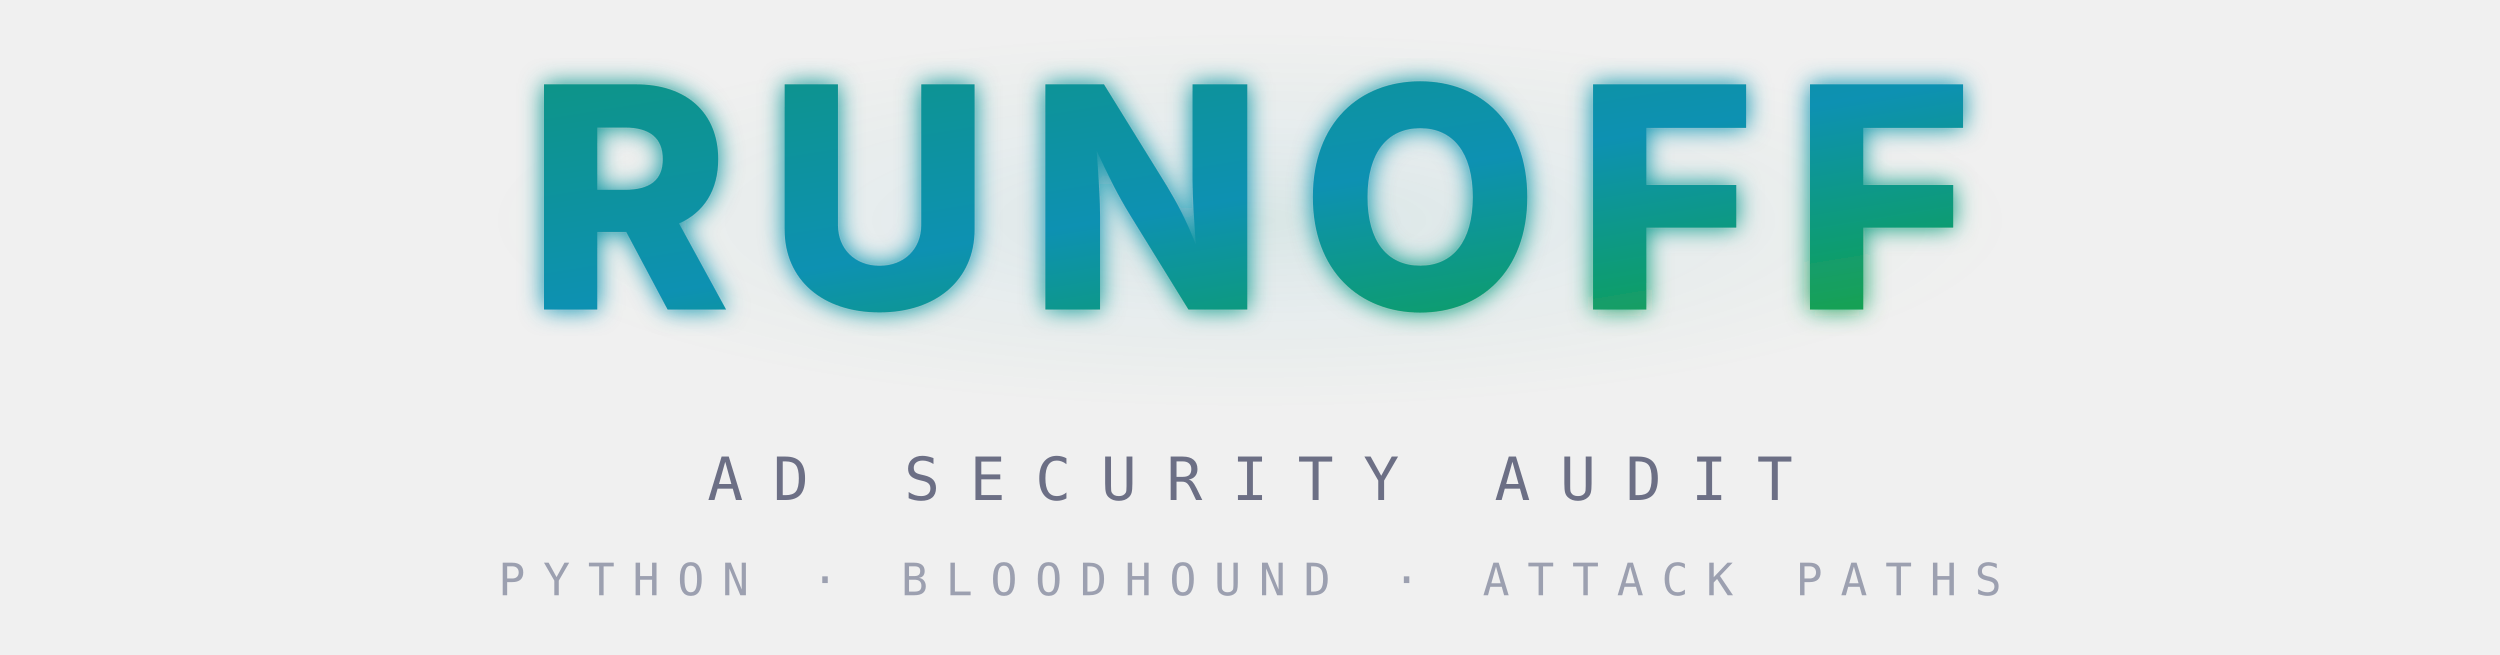
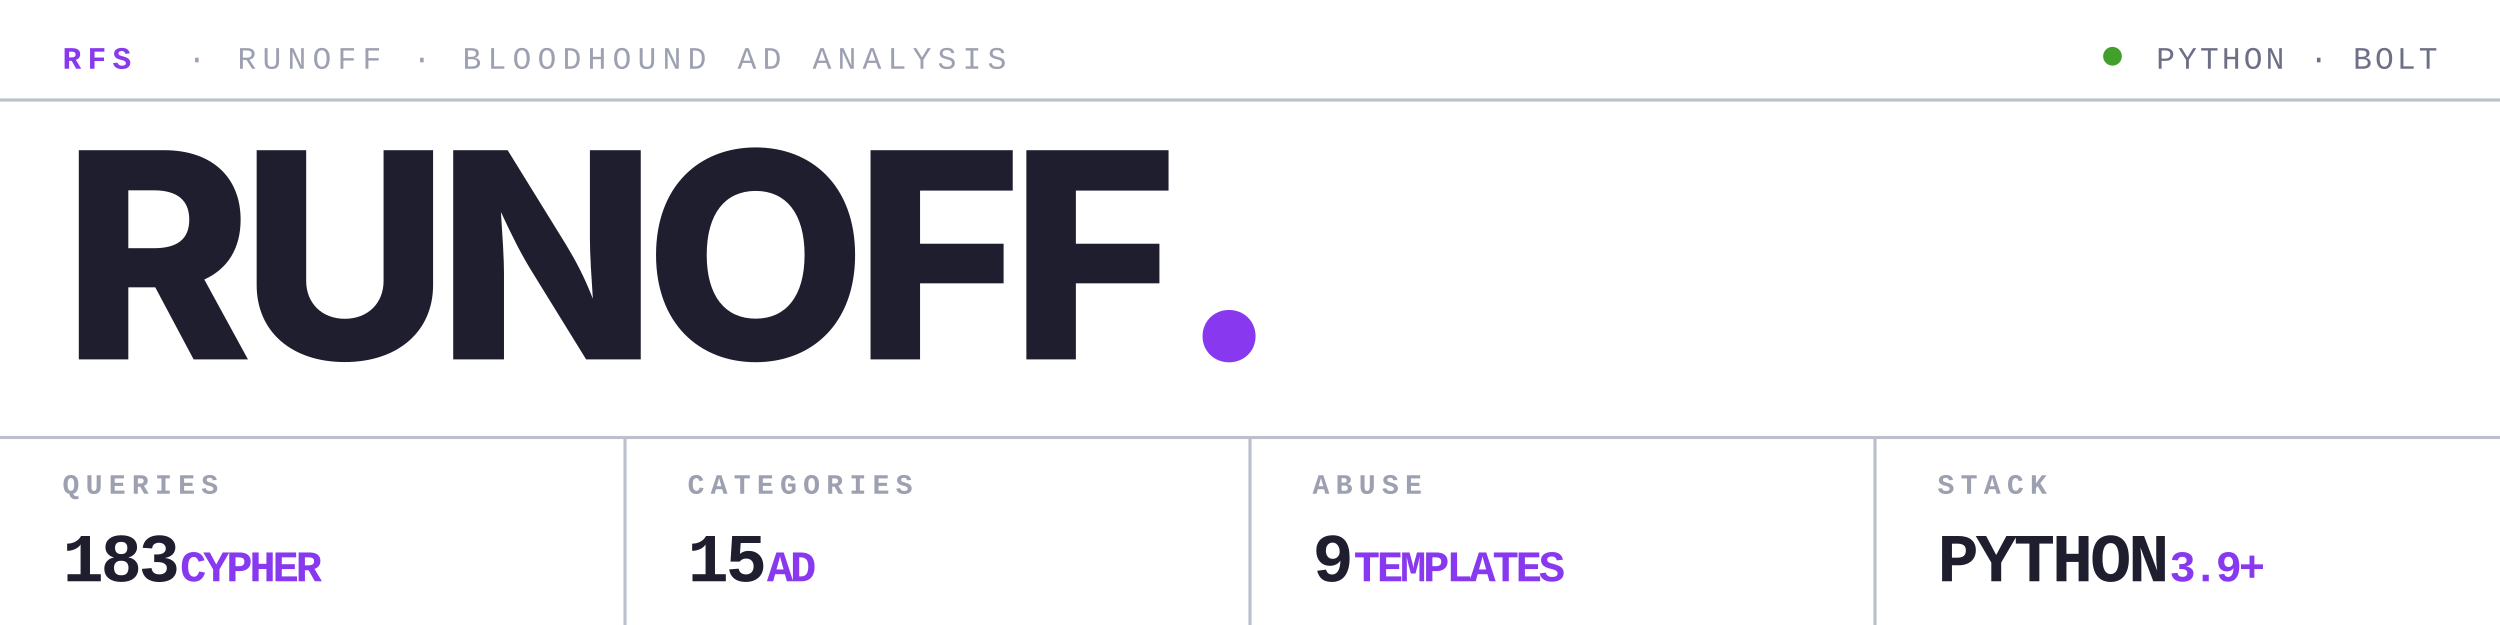
- <svg xmlns="http://www.w3.org/2000/svg" viewBox="0 0 420 110" fill="none">
-   <defs>
-     <linearGradient id="grad" x1="0%" y1="0%" x2="100%" y2="100%">
-       <stop offset="0%" stop-color="#0d9488" />
-       <stop offset="50%" stop-color="#0891b2" />
-       <stop offset="100%" stop-color="#16a34a" />
-     </linearGradient>
-     <radialGradient id="glow" cx="50%" cy="40%" r="40%">
-       <stop offset="0%" stop-color="#0d9488" stop-opacity="0.1" />
-       <stop offset="50%" stop-color="#0891b2" stop-opacity="0.04" />
-       <stop offset="100%" stop-color="#16a34a" stop-opacity="0" />
-     </radialGradient>
-     <filter id="textglow">
-       <feGaussianBlur in="SourceGraphic" stdDeviation="2" result="blur" />
-       <feComposite in="SourceGraphic" in2="blur" operator="over" />
-     </filter>
-   </defs>
-   <ellipse cx="210" cy="45" rx="160" ry="40" fill="url(#glow)" />
-   <text x="210" y="52" text-anchor="middle" font-family="'Inter', 'SF Pro Display', 'Segoe UI', 'Helvetica Neue', Arial, sans-serif" font-size="52" font-weight="800" fill="url(#grad)" letter-spacing="6" filter="url(#textglow)">RUNOFF</text>
-   <line x1="125" y1="68" x2="295" y2="68" stroke="url(#grad)" stroke-width="0.6" opacity="0.2" />
-   <text x="210" y="84" text-anchor="middle" font-family="'JetBrains Mono', 'SF Mono', 'Fira Code', 'Cascadia Code', monospace" font-size="10" font-weight="400" fill="#6c6f85" letter-spacing="5">AD SECURITY AUDIT</text>
-   <text x="210" y="100" text-anchor="middle" font-family="'JetBrains Mono', 'SF Mono', 'Fira Code', monospace" font-size="7.5" font-weight="400" fill="#9ca0b0" letter-spacing="3">PYTHON · BLOODHOUND · ATTACK PATHS</text>
+ <svg xmlns="http://www.w3.org/2000/svg" viewBox="0 0 800 200" fill="none">
+   <rect x="0" y="0" width="800" height="200" fill="#ffffff" />
+   <line x1="0" y1="32" x2="800" y2="32" stroke="#bcc0cc" stroke-width="1" />
+   <text x="20" y="22" font-family="'JetBrains Mono', 'Courier New', monospace" font-size="10" font-weight="700" fill="#8839ef" letter-spacing="2">RFS</text>
+   <text x="60" y="22" font-family="'JetBrains Mono', 'Courier New', monospace" font-size="10" font-weight="400" fill="#9ca0b0" letter-spacing="2">·  RUNOFF  ·  BLOODHOUND AD ANALYSIS</text>
+   <circle cx="676" cy="18" r="3" fill="#40a02b" />
+   <text x="780" y="22" text-anchor="end" font-family="'JetBrains Mono', 'Courier New', monospace" font-size="10" font-weight="400" fill="#6c6f85" letter-spacing="1">PYTHON · BOLT</text>
+   <text x="20" y="115" font-family="'Inter', 'Helvetica Neue', Arial, sans-serif" font-size="92" font-weight="800" fill="#1e1e2e" letter-spacing="-4">RUNOFF<tspan fill="#8839ef">.</tspan>
+   </text>
+   <line x1="0" y1="140" x2="800" y2="140" stroke="#bcc0cc" stroke-width="1" />
+   <line x1="200" y1="140" x2="200" y2="200" stroke="#bcc0cc" stroke-width="1" />
+   <line x1="400" y1="140" x2="400" y2="200" stroke="#bcc0cc" stroke-width="1" />
+   <line x1="600" y1="140" x2="600" y2="200" stroke="#bcc0cc" stroke-width="1" />
+   <text x="20" y="158" font-family="'JetBrains Mono', 'Courier New', monospace" font-size="9" font-weight="600" fill="#9ca0b0" letter-spacing="2">QUERIES</text>
+   <text x="20" y="186" font-family="'JetBrains Mono', 'Courier New', monospace" font-size="22" font-weight="700" fill="#1e1e2e" letter-spacing="-1">183<tspan fill="#8839ef" font-size="14"> CYPHER</tspan>
+   </text>
+   <text x="220" y="158" font-family="'JetBrains Mono', 'Courier New', monospace" font-size="9" font-weight="600" fill="#9ca0b0" letter-spacing="2">CATEGORIES</text>
+   <text x="220" y="186" font-family="'JetBrains Mono', 'Courier New', monospace" font-size="22" font-weight="700" fill="#1e1e2e" letter-spacing="-1">15<tspan fill="#8839ef" font-size="14"> AD</tspan>
+   </text>
+   <text x="420" y="158" font-family="'JetBrains Mono', 'Courier New', monospace" font-size="9" font-weight="600" fill="#9ca0b0" letter-spacing="2">ABUSE</text>
+   <text x="420" y="186" font-family="'JetBrains Mono', 'Courier New', monospace" font-size="22" font-weight="700" fill="#1e1e2e" letter-spacing="-1">9<tspan fill="#8839ef" font-size="14"> TEMPLATES</tspan>
+   </text>
+   <text x="620" y="158" font-family="'JetBrains Mono', 'Courier New', monospace" font-size="9" font-weight="600" fill="#9ca0b0" letter-spacing="2">STACK</text>
+   <text x="620" y="186" font-family="'JetBrains Mono', 'Courier New', monospace" font-size="22" font-weight="700" fill="#1e1e2e" letter-spacing="-1">PYTHON<tspan fill="#8839ef" font-size="14"> 3.9+</tspan>
+   </text>
</svg>
